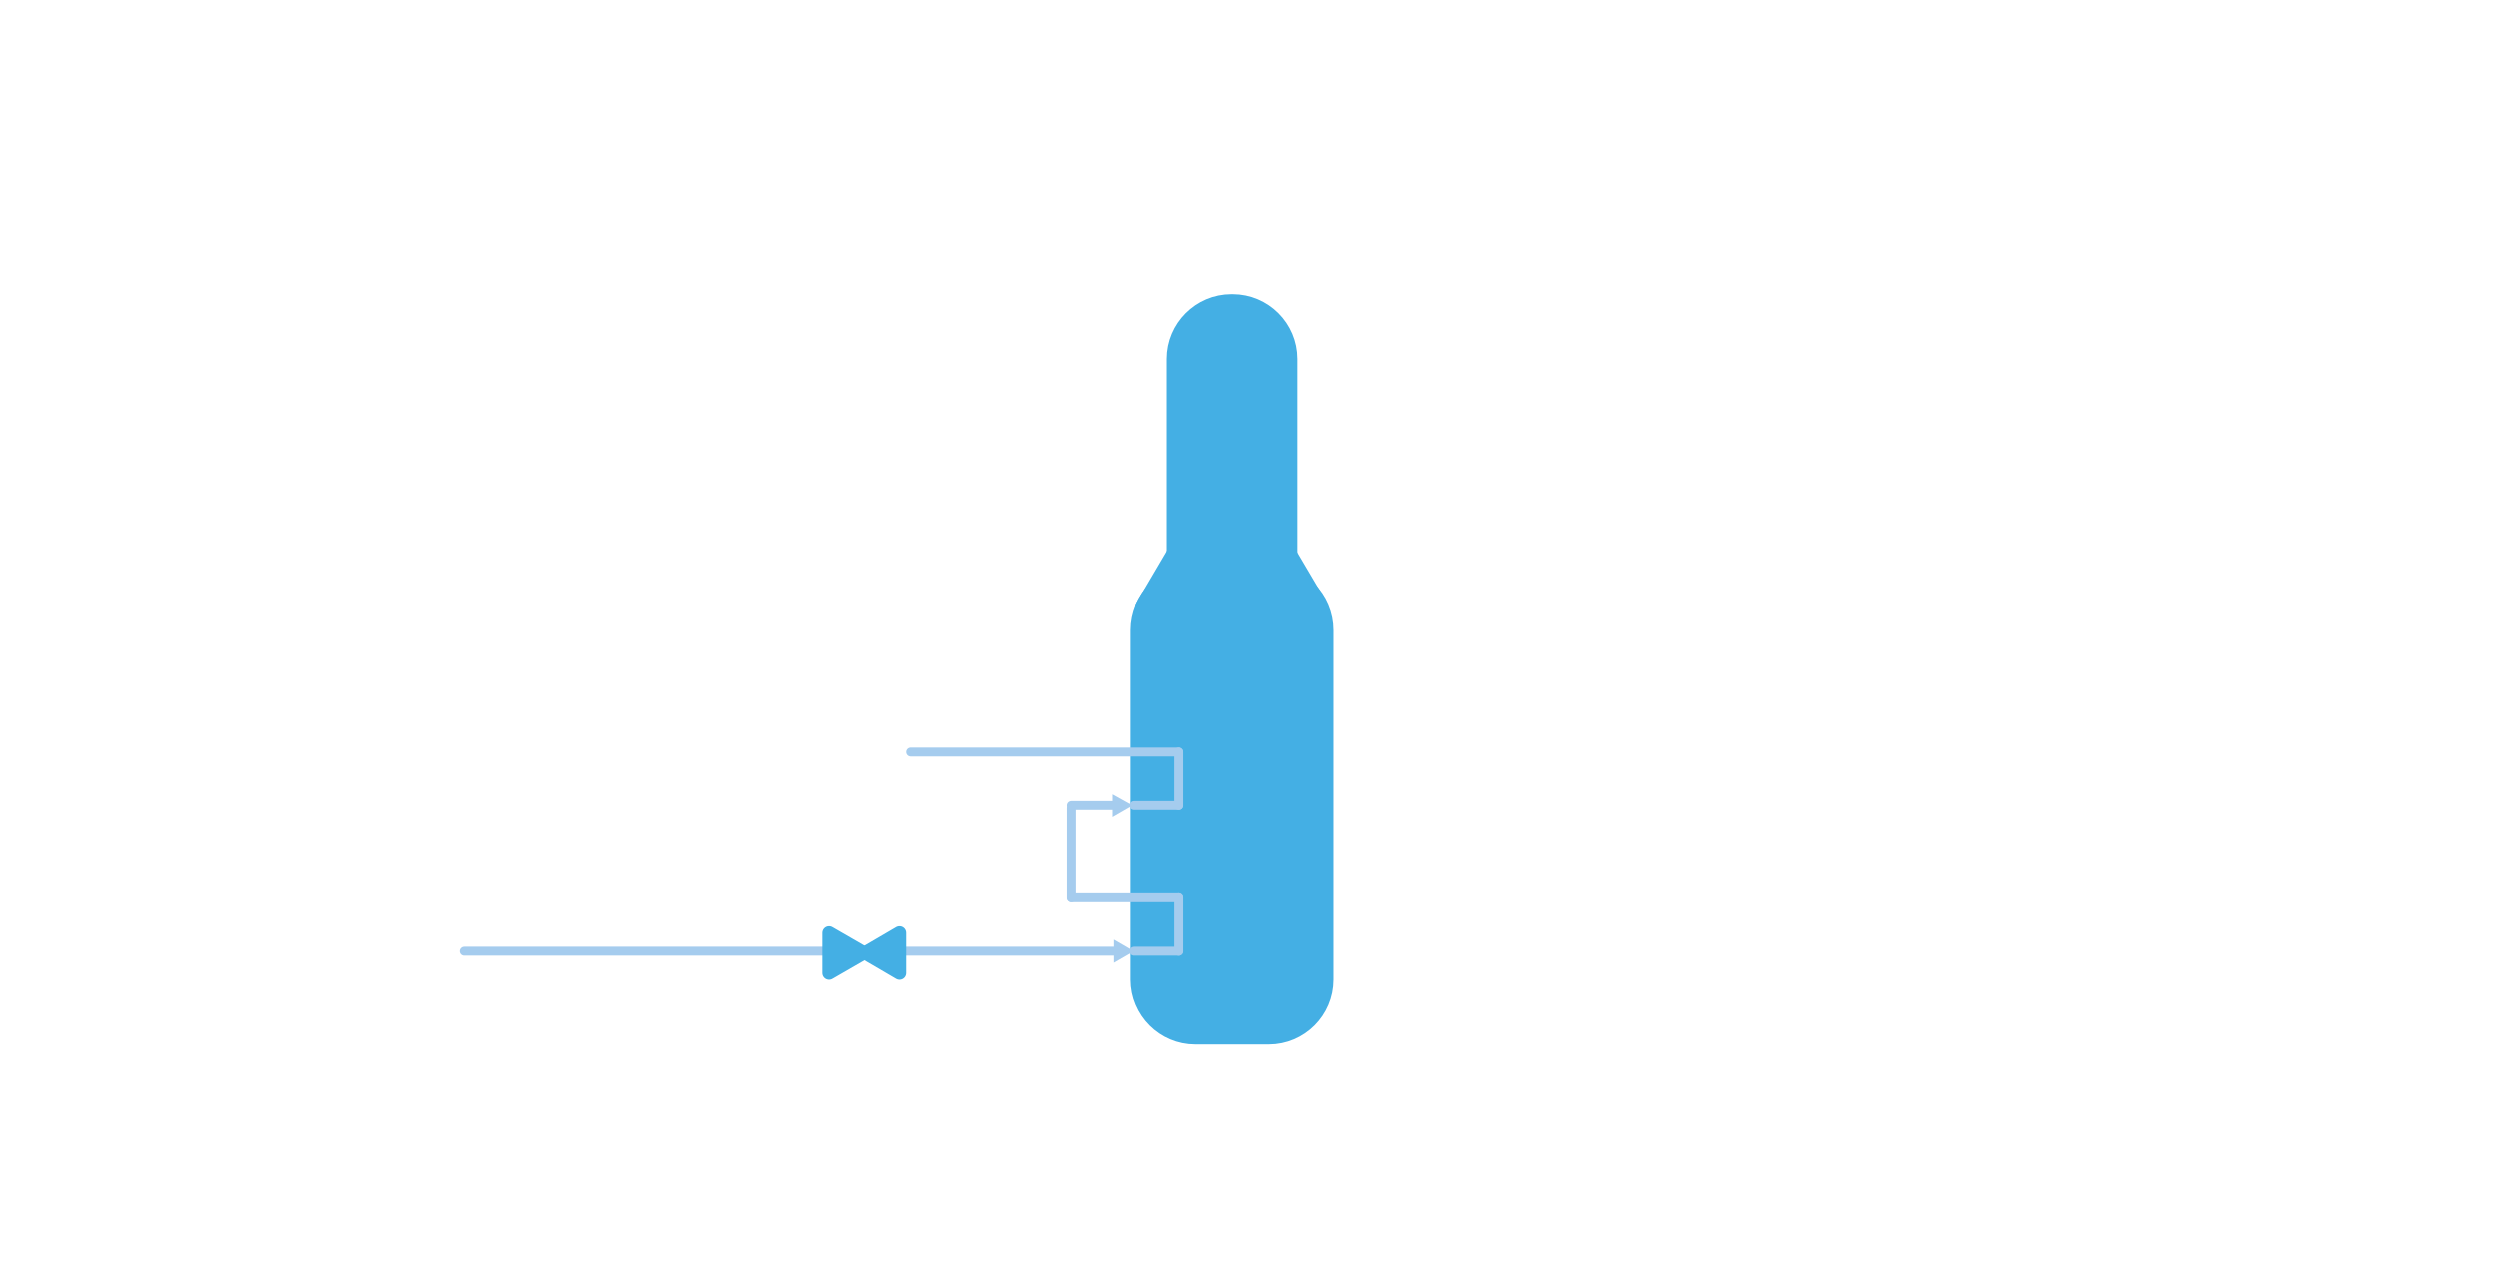
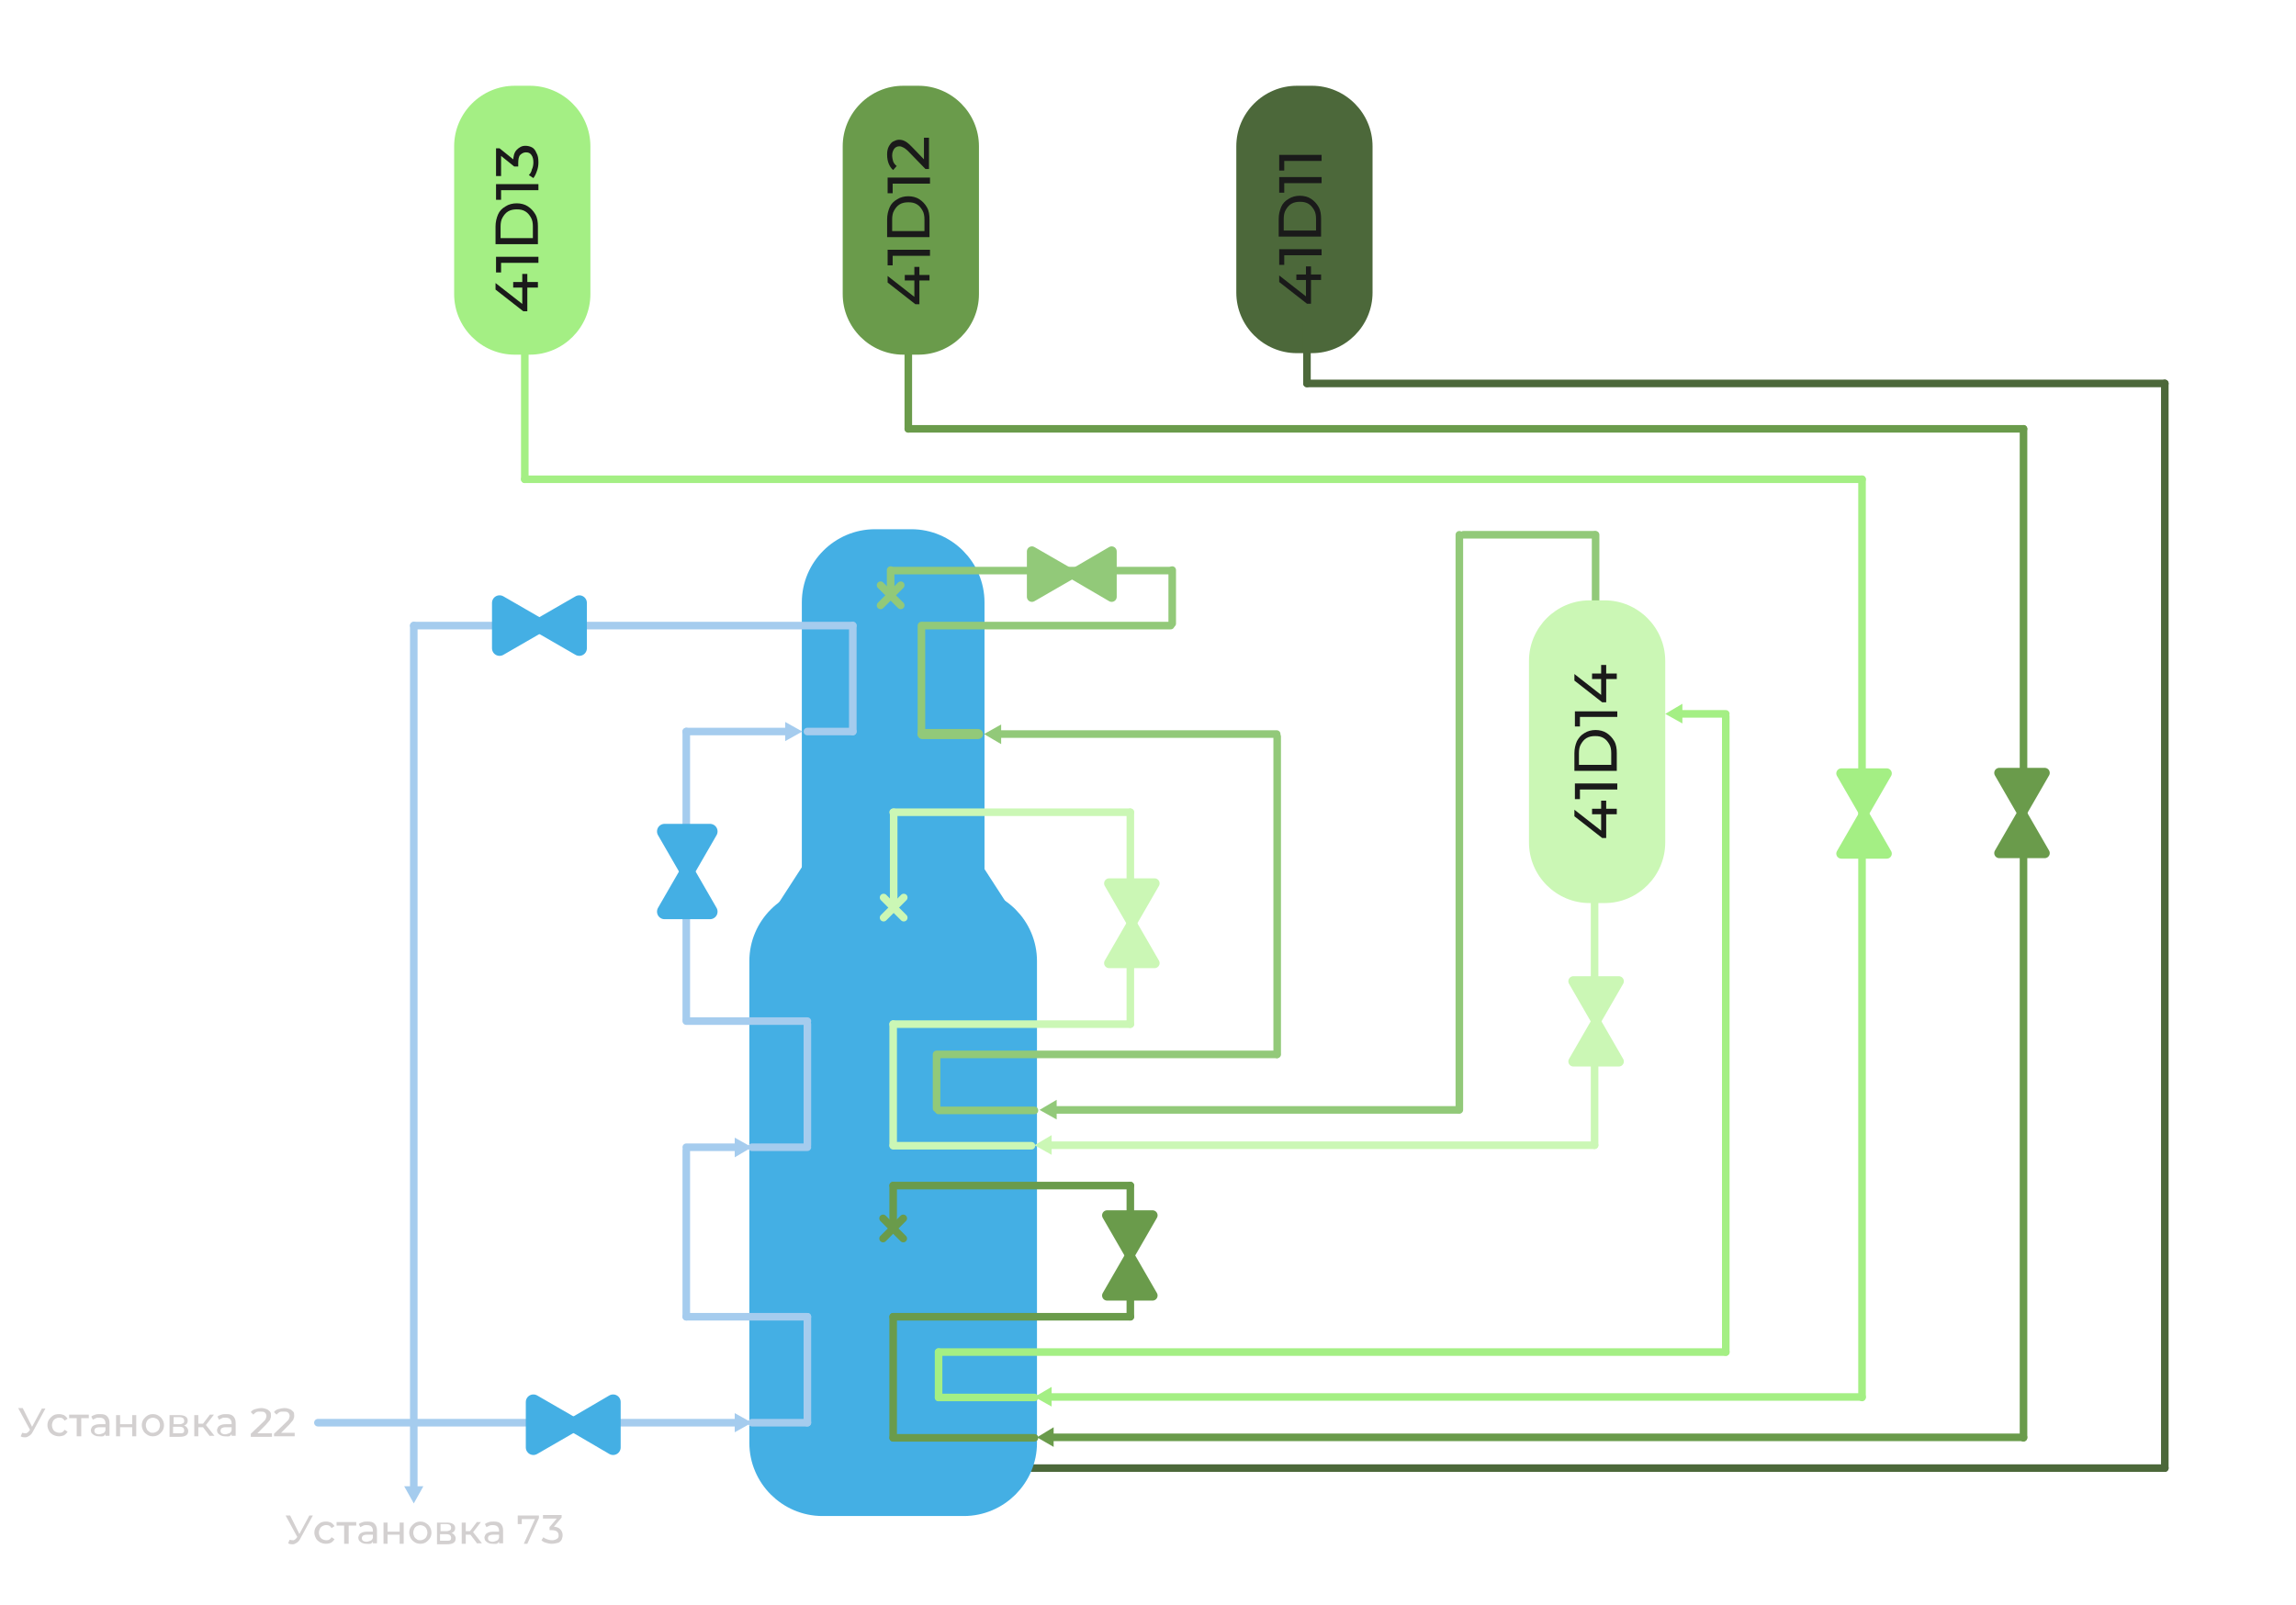
- <svg xmlns="http://www.w3.org/2000/svg" version="1.1" id="Слой_1" x="0px" y="0px" viewBox="0 0 560 288" style="enable-background:new 0 0 560 288;" xml:space="preserve">
+ <svg xmlns="http://www.w3.org/2000/svg" version="1.1" id="Слой_1" x="0px" y="0px" viewBox="0 0 455 318" style="enable-background:new 0 0 455 318;" xml:space="preserve">
  <style type="text/css">
- 	.st0{fill:none;stroke:#A5CCEE;stroke-width:2;stroke-linecap:round;stroke-linejoin:round;}
- 	.st1{fill:#A5CCEE;}
- 	.st2{fill:#44AFE4;stroke:#44AFE4;stroke-width:5;stroke-linecap:round;stroke-linejoin:round;stroke-miterlimit:10;}
- 	.st3{fill:none;stroke:#A5CCEE;stroke-width:2;stroke-linecap:round;stroke-linejoin:round;stroke-miterlimit:10;}
- 	.st4{fill:#44AFE4;stroke:#44AFE4;stroke-width:3;stroke-linecap:round;stroke-linejoin:round;stroke-miterlimit:10;}
+ 	.st0{fill:none;stroke:#92C979;stroke-width:1.5;stroke-linecap:round;stroke-linejoin:round;stroke-miterlimit:10;}
+ 	.st1{fill:none;stroke:#4C683A;stroke-width:1.5;stroke-linecap:round;stroke-linejoin:round;stroke-miterlimit:10;}
+ 	.st2{fill:none;stroke:#A5CCEE;stroke-width:1.5;stroke-linecap:round;stroke-linejoin:round;}
+ 	.st3{fill:#A5CCEE;}
+ 	.st4{fill:#44AFE4;stroke:#44AFE4;stroke-width:5;stroke-linecap:round;stroke-linejoin:round;stroke-miterlimit:10;}
+ 	.st5{fill:none;stroke:#A5CCEE;stroke-width:1.5;stroke-linecap:round;stroke-linejoin:round;stroke-miterlimit:10;}
+ 	.st6{fill:none;stroke:#6A9B4B;stroke-width:1.5;stroke-linecap:round;stroke-linejoin:round;stroke-miterlimit:10;}
+ 	.st7{fill:none;stroke:#A4EF84;stroke-width:1.5;stroke-linecap:round;stroke-linejoin:round;stroke-miterlimit:10;}
+ 	.st8{fill:#44AFE4;stroke:#44AFE4;stroke-width:3;stroke-linecap:round;stroke-linejoin:round;stroke-miterlimit:10;}
+ 	.st9{fill:none;stroke:#6A9B4B;stroke-width:1.5;stroke-linecap:round;stroke-linejoin:round;}
+ 	.st10{fill:#6A9B4B;}
+ 	.st11{fill:none;stroke:#A4EF84;stroke-width:1.5;stroke-linecap:round;stroke-linejoin:round;}
+ 	.st12{fill:#A4EF84;}
+ 	.st13{fill:#6A9B4B;stroke:#6A9B4B;stroke-width:2;stroke-linecap:round;stroke-linejoin:round;stroke-miterlimit:10;}
+ 	.st14{fill:none;stroke:#CBF7B5;stroke-width:1.5;stroke-linecap:round;stroke-linejoin:round;stroke-miterlimit:10;}
+ 	.st15{fill:none;stroke:#CBF7B5;stroke-width:1.5;stroke-linecap:round;stroke-linejoin:round;}
+ 	.st16{fill:#CBF7B5;}
+ 	.st17{fill:none;stroke:#92C979;stroke-width:1.5;stroke-linecap:round;stroke-linejoin:round;}
+ 	.st18{fill:#92C979;}
+ 	.st19{fill:#CBF7B5;stroke:#CBF7B5;stroke-width:2;stroke-linecap:round;stroke-linejoin:round;stroke-miterlimit:10;}
+ 	.st20{fill:none;stroke:#92C979;stroke-width:2;stroke-linecap:round;stroke-linejoin:round;stroke-miterlimit:10;}
+ 	.st21{fill:#92C979;stroke:#92C979;stroke-width:2;stroke-linecap:round;stroke-linejoin:round;stroke-miterlimit:10;}
+ 	.st22{fill:#4C683A;}
+ 	.st23{fill:#A4EF84;stroke:#A4EF84;stroke-width:2;stroke-linecap:round;stroke-linejoin:round;stroke-miterlimit:10;}
+ 	.st24{fill:#1A1A1A;}
+ 	.st25{fill:#D3D0D0;}
</style>
-   <g>
-     <g>
-       <line class="st0" x1="240" y1="180.4" x2="250" y2="180.4" />
-       <g>
-         <polygon class="st1" points="249.2,183 253.7,180.4 249.2,177.9    " />
-       </g>
-     </g>
-   </g>
-   <g>
-     <path class="st2" d="M284.2,231.4h-16.5c-6.6,0-12-5.4-12-12v-78.3c0-6.6,5.4-12,12-12h16.5c6.6,0,12,5.4,12,12v78.3   C296.2,226,290.8,231.4,284.2,231.4z" />
-     <path class="st2" d="M276.1,137.2h-0.3c-6.6,0-12-5.4-12-12V80.4c0-6.6,5.4-12,12-12h0.3c6.6,0,12,5.4,12,12v44.8   C288.1,131.8,282.7,137.2,276.1,137.2z" />
-     <line class="st2" x1="256.7" y1="136.3" x2="277" y2="101.8" />
-     <line class="st2" x1="294.8" y1="135.9" x2="274.5" y2="101.5" />
-   </g>
-   <line class="st3" x1="240" y1="201" x2="240" y2="181" />
-   <line class="st3" x1="264" y1="213" x2="264" y2="201" />
-   <line class="st3" x1="240" y1="201" x2="264" y2="201" />
-   <line class="st3" x1="254" y1="213" x2="264" y2="213" />
-   <g>
-     <g>
-       <line class="st0" x1="104" y1="213" x2="250.3" y2="213" />
-       <g>
-         <polygon class="st1" points="249.5,215.6 254,213 249.5,210.4    " />
-       </g>
-     </g>
-   </g>
-   <g>
-     <polygon class="st4" points="193.5,213.4 185.7,208.9 185.7,217.9  " />
-     <polygon class="st4" points="193.8,213.4 201.5,208.9 201.5,217.9  " />
-   </g>
-   <line class="st3" x1="264" y1="180.4" x2="264" y2="168.4" />
-   <line class="st3" x1="204" y1="168.4" x2="264" y2="168.4" />
-   <line class="st3" x1="254" y1="180.4" x2="264" y2="180.4" />
+   <line class="st0" x1="316.2" y1="119" x2="316.2" y2="106" />
+   <line class="st1" x1="204" y1="291" x2="429" y2="291" />
+   <g>
+     <g>
+       <line class="st2" x1="136" y1="227.4" x2="146.2" y2="227.4" />
+       <g>
+         <polygon class="st3" points="145.6,229.4 149,227.4 145.6,225.5    " />
+       </g>
+     </g>
+   </g>
+   <g>
+     <path class="st4" d="M191,298h-28c-6.6,0-12-5.4-12-12v-95.5c0-6.6,5.4-12,12-12h28c6.6,0,12,5.4,12,12V286   C203,292.6,197.6,298,191,298z" />
+     <path class="st4" d="M180.6,187.9h-7.2c-6.6,0-12-5.4-12-12v-56.5c0-6.6,5.4-12,12-12h7.2c6.6,0,12,5.4,12,12v56.5   C192.6,182.5,187.2,187.9,180.6,187.9z" />
+     <line class="st4" x1="152.3" y1="186.7" x2="178.3" y2="146.5" />
+     <line class="st4" x1="201.2" y1="186.3" x2="175.2" y2="146.1" />
+   </g>
+   <line class="st5" x1="136" y1="261" x2="136" y2="228" />
+   <line class="st5" x1="160" y1="282" x2="160" y2="261" />
+   <line class="st6" x1="177" y1="285" x2="177" y2="261" />
+   <line class="st7" x1="186" y1="277" x2="186" y2="268" />
+   <line class="st5" x1="136" y1="261" x2="160" y2="261" />
+   <line class="st5" x1="149" y1="282" x2="160" y2="282" />
+   <g>
+     <g>
+       <line class="st2" x1="63" y1="282" x2="146.2" y2="282" />
+       <g>
+         <polygon class="st3" points="145.6,283.9 149,282 145.6,280.1    " />
+       </g>
+     </g>
+   </g>
+   <g>
+     <polygon class="st8" points="113.5,282.4 105.7,277.9 105.7,286.9  " />
+     <polygon class="st8" points="113.8,282.4 121.5,277.9 121.5,286.9  " />
+   </g>
+   <line class="st5" x1="136" y1="202.4" x2="160" y2="202.4" />
+   <line class="st5" x1="149" y1="227.4" x2="160" y2="227.4" />
+   <g>
+     <g>
+       <line class="st2" x1="136" y1="145" x2="156.2" y2="145" />
+       <g>
+         <polygon class="st3" points="155.6,146.9 159,145 155.6,143.1    " />
+       </g>
+     </g>
+   </g>
+   <line class="st5" x1="160" y1="145" x2="169" y2="145" />
+   <line class="st5" x1="160" y1="227" x2="160" y2="203" />
+   <line class="st5" x1="136" y1="202" x2="136" y2="145" />
+   <line class="st5" x1="169" y1="145" x2="169" y2="124" />
+   <line class="st5" x1="82" y1="124" x2="169" y2="124" />
+   <g>
+     <polygon class="st8" points="136.2,172.9 131.7,180.7 140.7,180.7  " />
+     <polygon class="st8" points="136.2,172.6 131.7,164.8 140.7,164.8  " />
+   </g>
+   <g>
+     <polygon class="st8" points="106.8,124 99,119.5 99,128.5  " />
+     <polygon class="st8" points="107,124 114.8,119.5 114.8,128.5  " />
+   </g>
+   <g>
+     <g>
+       <line class="st2" x1="82" y1="295.2" x2="82" y2="124" />
+       <g>
+         <polygon class="st3" points="83.9,294.6 82,298 80.1,294.6    " />
+       </g>
+     </g>
+   </g>
+   <line class="st6" x1="177" y1="285" x2="205" y2="285" />
+   <g>
+     <g>
+       <line class="st9" x1="401" y1="284.9" x2="208.3" y2="284.9" />
+       <g>
+         <polygon class="st10" points="208.8,282.9 205.5,284.9 208.8,286.8    " />
+       </g>
+     </g>
+   </g>
+   <g>
+     <g>
+       <line class="st11" x1="369" y1="276.9" x2="207.8" y2="276.9" />
+       <g>
+         <polygon class="st12" points="208.4,274.9 205,276.9 208.4,278.8    " />
+       </g>
+     </g>
+   </g>
+   <line class="st7" x1="186" y1="277" x2="205" y2="277" />
+   <line class="st6" x1="177" y1="235" x2="224" y2="235" />
+   <line class="st6" x1="224" y1="261" x2="224" y2="235" />
+   <line class="st6" x1="177" y1="261" x2="224" y2="261" />
+   <g>
+     <polygon class="st13" points="223.9,249 219.4,256.8 228.4,256.8  " />
+     <polygon class="st13" points="223.9,248.7 219.4,240.9 228.4,240.9  " />
+   </g>
+   <line class="st7" x1="186" y1="268" x2="342" y2="268" />
+   <line class="st6" x1="177" y1="242" x2="177" y2="235" />
+   <line class="st14" x1="177" y1="227" x2="177" y2="203" />
+   <g>
+     <g>
+       <line class="st15" x1="316" y1="227" x2="207.8" y2="227" />
+       <g>
+         <polygon class="st16" points="208.4,225 205,227 208.4,228.9    " />
+       </g>
+     </g>
+   </g>
+   <line class="st14" x1="177" y1="227.1" x2="204.4" y2="227.1" />
+   <g>
+     <g>
+       <line class="st17" x1="289" y1="220" x2="208.8" y2="220" />
+       <g>
+         <polygon class="st18" points="209.4,218 206,220 209.4,221.9    " />
+       </g>
+     </g>
+   </g>
+   <line class="st0" x1="186" y1="220.1" x2="205" y2="220.1" />
+   <line class="st0" x1="185.6" y1="219.7" x2="185.6" y2="209" />
+   <line class="st14" x1="177" y1="203" x2="224" y2="203" />
+   <line class="st14" x1="224" y1="203" x2="224" y2="161" />
+   <line class="st14" x1="177" y1="161" x2="224" y2="161" />
+   <line class="st14" x1="177.1" y1="178.4" x2="177.1" y2="161" />
+   <g>
+     <polygon class="st19" points="224.3,183.1 219.8,190.9 228.8,190.9  " />
+     <polygon class="st19" points="224.3,182.9 219.8,175.1 228.8,175.1  " />
+   </g>
+   <line class="st0" x1="186" y1="209" x2="253" y2="209" />
+   <line class="st0" x1="253.1" y1="209" x2="253.1" y2="146" />
+   <g>
+     <g>
+       <line class="st17" x1="253" y1="145.5" x2="197.8" y2="145.5" />
+       <g>
+         <polygon class="st18" points="198.4,143.6 195,145.5 198.4,147.5    " />
+       </g>
+     </g>
+   </g>
+   <line class="st20" x1="182.8" y1="145.5" x2="193.8" y2="145.5" />
+   <line class="st0" x1="182.6" y1="145.1" x2="182.6" y2="124" />
+   <line class="st0" x1="183" y1="124" x2="232" y2="124" />
+   <line class="st0" x1="232.3" y1="123.6" x2="232.3" y2="113" />
+   <line class="st0" x1="177" y1="113.1" x2="232" y2="113.1" />
+   <g>
+     <polygon class="st21" points="212.6,113.8 220.3,118.3 220.3,109.3  " />
+     <polygon class="st21" points="212.3,113.8 204.5,118.3 204.5,109.3  " />
+   </g>
+   <path class="st16" d="M330,131v36c0,6.6-5.4,12-12,12h-3c-6.6,0-12-5.4-12-12v-36c0-6.6,5.4-12,12-12h3C324.6,119,330,124.4,330,131  z" />
+   <g>
+     <polygon class="st19" points="316.3,202.6 311.8,210.4 320.8,210.4  " />
+     <polygon class="st19" points="316.3,202.3 311.8,194.5 320.8,194.5  " />
+   </g>
+   <line class="st14" x1="316" y1="227" x2="316" y2="172" />
+   <line class="st0" x1="289.2" y1="220" x2="289.2" y2="106" />
+   <line class="st0" x1="290" y1="106" x2="316" y2="106" />
+   <line class="st7" x1="342" y1="268" x2="342" y2="142" />
+   <g>
+     <g>
+       <line class="st11" x1="342" y1="141.5" x2="332.8" y2="141.5" />
+       <g>
+         <polygon class="st12" points="333.4,139.5 330,141.5 333.4,143.4    " />
+       </g>
+     </g>
+   </g>
+   <path class="st10" d="M194,29v29.3c0,6.6-5.4,12-12,12h-3c-6.6,0-12-5.4-12-12V29c0-6.6,5.4-12,12-12h3C188.6,17,194,22.4,194,29z" />
+   <path class="st12" d="M117,29v29.3c0,6.6-5.4,12-12,12h-3c-6.6,0-12-5.4-12-12V29c0-6.6,5.4-12,12-12h3C111.6,17,117,22.4,117,29z" />
+   <path class="st22" d="M272,29v29c0,6.6-5.4,12-12,12h-3c-6.6,0-12-5.4-12-12V29c0-6.6,5.4-12,12-12h3C266.6,17,272,22.4,272,29z" />
+   <line class="st7" x1="104" y1="95" x2="104" y2="70" />
+   <line class="st7" x1="104" y1="95" x2="369" y2="95" />
+   <line class="st7" x1="369" y1="277" x2="369" y2="95" />
+   <line class="st6" x1="180" y1="85" x2="401" y2="85" />
+   <line class="st6" x1="180" y1="85" x2="180" y2="70" />
+   <g>
+     <polygon class="st23" points="369.4,161.4 364.9,169.2 373.9,169.2  " />
+     <polygon class="st23" points="369.4,161.1 364.9,153.3 373.9,153.3  " />
+   </g>
+   <line class="st6" x1="401" y1="285" x2="401" y2="85" />
+   <g>
+     <polygon class="st13" points="400.7,161.3 396.2,169.1 405.2,169.1  " />
+     <polygon class="st13" points="400.7,161 396.2,153.2 405.2,153.2  " />
+   </g>
+   <line class="st1" x1="429" y1="291" x2="429" y2="76" />
+   <line class="st1" x1="259" y1="76" x2="259" y2="64" />
+   <line class="st1" x1="259" y1="76" x2="429" y2="76" />
+   <g>
+     <line class="st0" x1="174.5" y1="116" x2="178.5" y2="120" />
+     <line class="st0" x1="174.5" y1="120" x2="178.5" y2="116" />
+   </g>
+   <g>
+     <line class="st14" x1="175.1" y1="177.9" x2="179.1" y2="181.9" />
+     <line class="st14" x1="175.1" y1="181.9" x2="179.1" y2="177.9" />
+   </g>
+   <g>
+     <line class="st6" x1="175" y1="241.5" x2="179" y2="245.5" />
+     <line class="st6" x1="175" y1="245.5" x2="179" y2="241.5" />
+   </g>
+   <line class="st0" x1="176.5" y1="116.8" x2="176.5" y2="113" />
+   <g>
+     <g>
+       <path class="st24" d="M104.5,61.7h-0.8l-5.5-4.3v-1.3l5.5,4.3l-0.2,0.6v-6.7h1V61.7z M106.6,57h-2.1l-1,0h-1.8v-1.1h4.9V57z" />
+       <path class="st24" d="M106.6,52.1h-7.9l0.6-0.5V54h-1v-3.1h8.4V52.1z" />
+       <path class="st24" d="M106.6,48.4h-8.4v-3.5c0-0.9,0.2-1.7,0.5-2.4s0.8-1.2,1.5-1.6c0.6-0.4,1.4-0.6,2.2-0.6    c0.8,0,1.6,0.2,2.2,0.6c0.6,0.4,1.1,0.9,1.5,1.6s0.5,1.5,0.5,2.4V48.4z M105.6,47.2v-2.3c0-0.7-0.1-1.3-0.4-1.8    c-0.3-0.5-0.6-0.9-1.1-1.2c-0.5-0.3-1-0.4-1.7-0.4c-0.6,0-1.2,0.1-1.7,0.4c-0.5,0.3-0.8,0.7-1.1,1.2c-0.3,0.5-0.4,1.1-0.4,1.8v2.3    H105.6z" />
+       <path class="st24" d="M106.6,37.7h-7.9l0.6-0.5v2.4h-1v-3.1h8.4V37.7z" />
+       <path class="st24" d="M106.7,32.2c0,0.6-0.1,1.2-0.3,1.7c-0.2,0.6-0.4,1-0.7,1.4l-0.9-0.6c0.3-0.3,0.5-0.6,0.6-1.1    c0.2-0.4,0.3-0.9,0.3-1.4c0-0.6-0.1-1.1-0.4-1.5s-0.6-0.5-1.1-0.5c-0.4,0-0.8,0.2-1.1,0.5s-0.4,0.9-0.4,1.6v0.7h-0.8l-3.1-2.5    l0.5-0.2v4.6h-1v-5.5H99l3.1,2.5l-0.4,0.6V32c0-1,0.2-1.8,0.7-2.3c0.5-0.5,1-0.8,1.7-0.8c0.5,0,0.9,0.1,1.3,0.3    c0.4,0.2,0.7,0.6,0.9,1.1C106.6,30.8,106.7,31.4,106.7,32.2z" />
+     </g>
+   </g>
+   <g>
+     <g>
+       <path class="st24" d="M182.2,60.3h-0.8l-5.5-4.3v-1.3l5.5,4.3l-0.2,0.6v-6.7h1V60.3z M184.2,55.6h-2.1l-1,0h-1.8v-1.1h4.9V55.6z" />
+       <path class="st24" d="M184.2,50.7h-7.9l0.6-0.5v2.4h-1v-3.1h8.4V50.7z" />
+       <path class="st24" d="M184.2,47h-8.4v-3.5c0-0.9,0.2-1.7,0.5-2.4s0.8-1.2,1.5-1.6c0.6-0.4,1.4-0.6,2.2-0.6c0.8,0,1.6,0.2,2.2,0.6    c0.6,0.4,1.1,0.9,1.5,1.6s0.5,1.5,0.5,2.4V47z M183.2,45.8v-2.3c0-0.7-0.1-1.3-0.4-1.8c-0.3-0.5-0.6-0.9-1.1-1.2    c-0.5-0.3-1-0.4-1.7-0.4c-0.6,0-1.2,0.1-1.7,0.4c-0.5,0.3-0.8,0.7-1.1,1.2c-0.3,0.5-0.4,1.1-0.4,1.8v2.3H183.2z" />
+       <path class="st24" d="M184.2,36.4h-7.9l0.6-0.5v2.4h-1v-3.1h8.4V36.4z" />
+       <path class="st24" d="M184.2,33.5h-0.8l-3.3-3.4c-0.3-0.3-0.5-0.5-0.8-0.7s-0.4-0.2-0.6-0.3c-0.2-0.1-0.4-0.1-0.5-0.1    c-0.4,0-0.8,0.2-1,0.5c-0.2,0.3-0.4,0.7-0.4,1.3c0,0.4,0.1,0.9,0.2,1.2s0.4,0.7,0.7,0.9l-0.7,0.8c-0.4-0.3-0.7-0.8-0.9-1.3    c-0.2-0.5-0.3-1.1-0.3-1.8c0-0.6,0.1-1.1,0.3-1.5c0.2-0.4,0.5-0.8,0.8-1c0.4-0.2,0.8-0.4,1.2-0.4c0.3,0,0.5,0,0.8,0.1    c0.3,0.1,0.5,0.2,0.8,0.4c0.3,0.2,0.6,0.5,1,0.9l2.9,3l-0.5,0.3v-5.1h1V33.5z" />
+     </g>
+   </g>
+   <g>
+     <g>
+       <path class="st24" d="M259.8,60.2h-0.8l-5.5-4.3v-1.3l5.5,4.3l-0.2,0.6v-6.7h1V60.2z M261.8,55.5h-2.1l-1,0h-1.8v-1.1h4.9V55.5z" />
+       <path class="st24" d="M261.8,50.6h-7.9l0.6-0.5v2.4h-1v-3.1h8.4V50.6z" />
+       <path class="st24" d="M261.8,46.9h-8.4v-3.5c0-0.9,0.2-1.7,0.5-2.4s0.8-1.2,1.5-1.6c0.6-0.4,1.4-0.6,2.2-0.6    c0.8,0,1.6,0.2,2.2,0.6c0.6,0.4,1.1,0.9,1.5,1.6s0.5,1.5,0.5,2.4V46.9z M260.8,45.7v-2.3c0-0.7-0.1-1.3-0.4-1.8    c-0.3-0.5-0.6-0.9-1.1-1.2c-0.5-0.3-1-0.4-1.7-0.4c-0.6,0-1.2,0.1-1.7,0.4c-0.5,0.3-0.8,0.7-1.1,1.2c-0.3,0.5-0.4,1.1-0.4,1.8v2.3    H260.8z" />
+       <path class="st24" d="M261.8,36.3h-7.9l0.6-0.5v2.4h-1v-3.1h8.4V36.3z" />
+       <path class="st24" d="M261.8,31.9h-7.9l0.6-0.5v2.4h-1v-3.1h8.4V31.9z" />
+     </g>
+   </g>
+   <g>
+     <g>
+       <path class="st24" d="M318.3,166.1h-0.8l-5.5-4.3v-1.3l5.5,4.3l-0.2,0.6v-6.7h1V166.1z M320.4,161.4h-2.1l-1,0h-1.8v-1.1h4.9    V161.4z" />
+       <path class="st24" d="M320.4,156.5h-7.9l0.6-0.5v2.4h-1v-3.1h8.4V156.5z" />
+       <path class="st24" d="M320.4,152.8H312v-3.5c0-0.9,0.2-1.7,0.5-2.4c0.4-0.7,0.8-1.2,1.5-1.6c0.6-0.4,1.4-0.6,2.2-0.6    c0.8,0,1.6,0.2,2.2,0.6c0.6,0.4,1.1,0.9,1.5,1.6c0.4,0.7,0.5,1.5,0.5,2.4V152.8z M319.3,151.6v-2.3c0-0.7-0.1-1.3-0.4-1.8    c-0.3-0.5-0.6-0.9-1.1-1.2c-0.5-0.3-1-0.4-1.7-0.4c-0.6,0-1.2,0.1-1.7,0.4c-0.5,0.3-0.8,0.7-1.1,1.2c-0.3,0.5-0.4,1.1-0.4,1.8v2.3    H319.3z" />
+       <path class="st24" d="M320.4,142.1h-7.9l0.6-0.5v2.4h-1V141h8.4V142.1z" />
+       <path class="st24" d="M318.3,139.2h-0.8l-5.5-4.3v-1.3l5.5,4.3l-0.2,0.6v-6.7h1V139.2z M320.4,134.6h-2.1l-1,0h-1.8v-1.1h4.9    V134.6z" />
+     </g>
+   </g>
+   <g>
+     <g>
+       <path class="st25" d="M6.1,283.7l-2.5-4.6h0.9l2,4L6.1,283.7z M4.4,284c0.3,0.1,0.5,0.1,0.8,0.1c0.2-0.1,0.4-0.2,0.6-0.5l0.3-0.4    l0.1-0.1l2.1-3.9H9l-2.5,4.6c-0.2,0.4-0.4,0.6-0.7,0.8s-0.5,0.3-0.8,0.3c-0.3,0-0.6,0-0.9-0.2L4.4,284z" />
+       <path class="st25" d="M11.7,284.7c-0.4,0-0.8-0.1-1.2-0.3c-0.3-0.2-0.6-0.4-0.8-0.8s-0.3-0.7-0.3-1.1c0-0.4,0.1-0.8,0.3-1.1    s0.5-0.6,0.8-0.8c0.3-0.2,0.7-0.3,1.2-0.3c0.4,0,0.7,0.1,1,0.2c0.3,0.2,0.5,0.4,0.7,0.7l-0.6,0.4c-0.1-0.2-0.3-0.4-0.5-0.5    s-0.4-0.1-0.6-0.1c-0.3,0-0.5,0.1-0.7,0.2s-0.4,0.3-0.5,0.5c-0.1,0.2-0.2,0.5-0.2,0.8s0.1,0.6,0.2,0.8c0.1,0.2,0.3,0.4,0.5,0.5    c0.2,0.1,0.5,0.2,0.7,0.2c0.2,0,0.4,0,0.6-0.1c0.2-0.1,0.4-0.3,0.5-0.5l0.6,0.4c-0.2,0.3-0.4,0.5-0.7,0.7    C12.4,284.6,12.1,284.7,11.7,284.7z" />
+       <path class="st25" d="M15.2,284.7v-3.8l0.2,0.2h-1.7v-0.7h3.9v0.7h-1.7l0.2-0.2v3.8H15.2z" />
+       <path class="st25" d="M19.5,284.7c-0.3,0-0.6-0.1-0.8-0.2c-0.2-0.1-0.4-0.3-0.5-0.4s-0.2-0.4-0.2-0.6c0-0.2,0.1-0.4,0.2-0.6    s0.3-0.3,0.5-0.4c0.2-0.1,0.6-0.2,1-0.2H21v0.6h-1.3c-0.4,0-0.6,0.1-0.8,0.2c-0.1,0.1-0.2,0.3-0.2,0.5c0,0.2,0.1,0.4,0.2,0.5    c0.2,0.1,0.4,0.2,0.7,0.2c0.3,0,0.5-0.1,0.8-0.2s0.4-0.3,0.5-0.6l0.2,0.5c-0.1,0.2-0.3,0.4-0.5,0.6S19.9,284.7,19.5,284.7z     M20.9,284.7v-0.9l0-0.2v-1.5c0-0.3-0.1-0.6-0.3-0.8s-0.5-0.3-0.9-0.3c-0.3,0-0.5,0-0.7,0.1c-0.2,0.1-0.4,0.2-0.6,0.3l-0.3-0.6    c0.2-0.2,0.5-0.3,0.8-0.4c0.3-0.1,0.6-0.1,1-0.1c0.6,0,1,0.1,1.3,0.4c0.3,0.3,0.5,0.7,0.5,1.3v2.6H20.9z" />
+       <path class="st25" d="M23,284.7v-4.2h0.8v1.8h2.4v-1.8H27v4.2h-0.8v-1.8h-2.4v1.8H23z" />
+       <path class="st25" d="M30.3,284.7c-0.4,0-0.8-0.1-1.1-0.3c-0.3-0.2-0.6-0.4-0.8-0.8s-0.3-0.7-0.3-1.1c0-0.4,0.1-0.8,0.3-1.1    c0.2-0.3,0.5-0.6,0.8-0.8s0.7-0.3,1.1-0.3c0.4,0,0.8,0.1,1.1,0.3c0.3,0.2,0.6,0.4,0.8,0.8c0.2,0.3,0.3,0.7,0.3,1.1    c0,0.4-0.1,0.8-0.3,1.1c-0.2,0.3-0.5,0.6-0.8,0.8C31.1,284.6,30.7,284.7,30.3,284.7z M30.3,284c0.3,0,0.5-0.1,0.7-0.2    c0.2-0.1,0.4-0.3,0.5-0.5c0.1-0.2,0.2-0.5,0.2-0.8c0-0.3-0.1-0.6-0.2-0.8c-0.1-0.2-0.3-0.4-0.5-0.5s-0.5-0.2-0.7-0.2    s-0.5,0.1-0.7,0.2s-0.4,0.3-0.5,0.5c-0.1,0.2-0.2,0.5-0.2,0.8c0,0.3,0.1,0.6,0.2,0.8c0.1,0.2,0.3,0.4,0.5,0.5    C29.8,284,30,284,30.3,284z" />
+       <path class="st25" d="M33.6,284.7v-4.2h2c0.5,0,0.9,0.1,1.2,0.3c0.3,0.2,0.4,0.5,0.4,0.8s-0.1,0.6-0.4,0.8    c-0.3,0.2-0.6,0.3-1.1,0.3l0.1-0.2c0.5,0,0.9,0.1,1.1,0.3s0.4,0.5,0.4,0.8c0,0.4-0.1,0.7-0.4,0.9c-0.3,0.2-0.7,0.3-1.3,0.3H33.6z     M34.4,282.3h1.2c0.3,0,0.5-0.1,0.7-0.2s0.2-0.3,0.2-0.5c0-0.2-0.1-0.4-0.2-0.5s-0.4-0.2-0.7-0.2h-1.2V282.3z M34.4,284.1h1.2    c0.3,0,0.6,0,0.7-0.1c0.2-0.1,0.2-0.3,0.2-0.5c0-0.2-0.1-0.4-0.2-0.5c-0.1-0.1-0.4-0.2-0.7-0.2h-1.3V284.1z" />
+       <path class="st25" d="M38.5,284.7v-4.2h0.8v4.2H38.5z M39.1,282.9v-0.7h1.4v0.7H39.1z M40.7,282.6l-0.7-0.1l1.6-2.1h0.8    L40.7,282.6z M41.6,284.7l-1.6-2.1l0.6-0.4l1.9,2.4H41.6z" />
+       <path class="st25" d="M44.5,284.7c-0.3,0-0.6-0.1-0.8-0.2c-0.2-0.1-0.4-0.3-0.5-0.4s-0.2-0.4-0.2-0.6c0-0.2,0.1-0.4,0.2-0.6    s0.3-0.3,0.5-0.4c0.2-0.1,0.6-0.2,1-0.2H46v0.6h-1.3c-0.4,0-0.6,0.1-0.8,0.2c-0.1,0.1-0.2,0.3-0.2,0.5c0,0.2,0.1,0.4,0.2,0.5    c0.2,0.1,0.4,0.2,0.7,0.2c0.3,0,0.5-0.1,0.8-0.2s0.4-0.3,0.5-0.6l0.2,0.5c-0.1,0.2-0.3,0.4-0.5,0.6S44.9,284.7,44.5,284.7z     M45.9,284.7v-0.9l0-0.2v-1.5c0-0.3-0.1-0.6-0.3-0.8s-0.5-0.3-0.9-0.3c-0.3,0-0.5,0-0.7,0.1c-0.2,0.1-0.4,0.2-0.6,0.3l-0.3-0.6    c0.2-0.2,0.5-0.3,0.8-0.4c0.3-0.1,0.6-0.1,1-0.1c0.6,0,1,0.1,1.3,0.4c0.3,0.3,0.5,0.7,0.5,1.3v2.6H45.9z" />
+       <path class="st25" d="M49.7,284.7v-0.5l2.3-2.2c0.2-0.2,0.4-0.4,0.5-0.5s0.2-0.3,0.2-0.4c0-0.1,0.1-0.2,0.1-0.4    c0-0.3-0.1-0.5-0.3-0.7s-0.5-0.2-0.9-0.2c-0.3,0-0.6,0-0.8,0.1c-0.2,0.1-0.4,0.3-0.6,0.5l-0.5-0.5c0.2-0.3,0.5-0.5,0.9-0.6    c0.4-0.1,0.8-0.2,1.2-0.2c0.4,0,0.7,0.1,1,0.2c0.3,0.1,0.5,0.3,0.7,0.5c0.2,0.2,0.2,0.5,0.2,0.8c0,0.2,0,0.4-0.1,0.5    c0,0.2-0.1,0.4-0.3,0.6s-0.3,0.4-0.6,0.7l-2,2l-0.2-0.3h3.4v0.7H49.7z" />
+       <path class="st25" d="M54.3,284.7v-0.5l2.3-2.2c0.2-0.2,0.4-0.4,0.5-0.5s0.2-0.3,0.2-0.4c0-0.1,0.1-0.2,0.1-0.4    c0-0.3-0.1-0.5-0.3-0.7s-0.5-0.2-0.9-0.2c-0.3,0-0.6,0-0.8,0.1c-0.2,0.1-0.4,0.3-0.6,0.5l-0.5-0.5c0.2-0.3,0.5-0.5,0.9-0.6    c0.4-0.1,0.8-0.2,1.2-0.2c0.4,0,0.7,0.1,1,0.2c0.3,0.1,0.5,0.3,0.7,0.5c0.2,0.2,0.2,0.5,0.2,0.8c0,0.2,0,0.4-0.1,0.5    c0,0.2-0.1,0.4-0.3,0.6s-0.3,0.4-0.6,0.7l-2,2L55,284h3.4v0.7H54.3z" />
+     </g>
+   </g>
+   <g>
+     <g>
+       <path class="st25" d="M59.1,305l-2.5-4.6h0.9l2,4L59.1,305z M57.4,305.2c0.3,0.1,0.5,0.1,0.8,0.1c0.2-0.1,0.4-0.2,0.6-0.5l0.3-0.4    l0.1-0.1l2.1-3.9H62l-2.5,4.6c-0.2,0.4-0.4,0.6-0.7,0.8s-0.5,0.3-0.8,0.3c-0.3,0-0.6,0-0.9-0.2L57.4,305.2z" />
+       <path class="st25" d="M64.6,306c-0.4,0-0.8-0.1-1.2-0.3c-0.3-0.2-0.6-0.4-0.8-0.8s-0.3-0.7-0.3-1.1c0-0.4,0.1-0.8,0.3-1.1    s0.5-0.6,0.8-0.8c0.3-0.2,0.7-0.3,1.2-0.3c0.4,0,0.7,0.1,1,0.2c0.3,0.2,0.5,0.4,0.7,0.7l-0.6,0.4c-0.1-0.2-0.3-0.4-0.5-0.5    s-0.4-0.1-0.6-0.1c-0.3,0-0.5,0.1-0.7,0.2s-0.4,0.3-0.5,0.5c-0.1,0.2-0.2,0.5-0.2,0.8s0.1,0.6,0.2,0.8c0.1,0.2,0.3,0.4,0.5,0.5    c0.2,0.1,0.5,0.2,0.7,0.2c0.2,0,0.4,0,0.6-0.1c0.2-0.1,0.4-0.3,0.5-0.5l0.6,0.4c-0.2,0.3-0.4,0.5-0.7,0.7    C65.4,305.9,65,306,64.6,306z" />
+       <path class="st25" d="M68.2,306v-3.8l0.2,0.2h-1.7v-0.7h3.9v0.7h-1.7l0.2-0.2v3.8H68.2z" />
+       <path class="st25" d="M72.5,306c-0.3,0-0.6-0.1-0.8-0.2c-0.2-0.1-0.4-0.3-0.5-0.4s-0.2-0.4-0.2-0.6c0-0.2,0.1-0.4,0.2-0.6    s0.3-0.3,0.5-0.4c0.2-0.1,0.6-0.2,1-0.2H74v0.6h-1.3c-0.4,0-0.6,0.1-0.8,0.2c-0.1,0.1-0.2,0.3-0.2,0.5c0,0.2,0.1,0.4,0.2,0.5    c0.2,0.1,0.4,0.2,0.7,0.2c0.3,0,0.5-0.1,0.8-0.2s0.4-0.3,0.5-0.6l0.2,0.5c-0.1,0.2-0.3,0.4-0.5,0.6S72.9,306,72.5,306z M73.9,306    v-0.9l0-0.2v-1.5c0-0.3-0.1-0.6-0.3-0.8s-0.5-0.3-0.9-0.3c-0.3,0-0.5,0-0.7,0.1c-0.2,0.1-0.4,0.2-0.6,0.3l-0.3-0.6    c0.2-0.2,0.5-0.3,0.8-0.4c0.3-0.1,0.6-0.1,1-0.1c0.6,0,1,0.1,1.3,0.4c0.3,0.3,0.5,0.7,0.5,1.3v2.6H73.9z" />
+       <path class="st25" d="M76,306v-4.2h0.8v1.8h2.4v-1.8H80v4.2h-0.8v-1.8h-2.4v1.8H76z" />
+       <path class="st25" d="M83.3,306c-0.4,0-0.8-0.1-1.1-0.3c-0.3-0.2-0.6-0.4-0.8-0.8s-0.3-0.7-0.3-1.1c0-0.4,0.1-0.8,0.3-1.1    c0.2-0.3,0.5-0.6,0.8-0.8s0.7-0.3,1.1-0.3c0.4,0,0.8,0.1,1.1,0.3c0.3,0.2,0.6,0.4,0.8,0.8c0.2,0.3,0.3,0.7,0.3,1.1    c0,0.4-0.1,0.8-0.3,1.1c-0.2,0.3-0.5,0.6-0.8,0.8C84.1,305.9,83.7,306,83.3,306z M83.3,305.3c0.3,0,0.5-0.1,0.7-0.2    c0.2-0.1,0.4-0.3,0.5-0.5c0.1-0.2,0.2-0.5,0.2-0.8c0-0.3-0.1-0.6-0.2-0.8c-0.1-0.2-0.3-0.4-0.5-0.5s-0.5-0.2-0.7-0.2    s-0.5,0.1-0.7,0.2s-0.4,0.3-0.5,0.5c-0.1,0.2-0.2,0.5-0.2,0.8c0,0.3,0.1,0.6,0.2,0.8c0.1,0.2,0.3,0.4,0.5,0.5    C82.8,305.3,83,305.3,83.3,305.3z" />
+       <path class="st25" d="M86.6,306v-4.2h2c0.5,0,0.9,0.1,1.2,0.3c0.3,0.2,0.4,0.5,0.4,0.8s-0.1,0.6-0.4,0.8c-0.3,0.2-0.6,0.3-1.1,0.3    l0.1-0.2c0.5,0,0.9,0.1,1.1,0.3s0.4,0.5,0.4,0.8c0,0.4-0.1,0.7-0.4,0.9c-0.3,0.2-0.7,0.3-1.3,0.3H86.6z M87.3,303.5h1.2    c0.3,0,0.5-0.1,0.7-0.2s0.2-0.3,0.2-0.5c0-0.2-0.1-0.4-0.2-0.5s-0.4-0.2-0.7-0.2h-1.2V303.5z M87.3,305.4h1.2c0.3,0,0.6,0,0.7-0.1    c0.2-0.1,0.2-0.3,0.2-0.5c0-0.2-0.1-0.4-0.2-0.5c-0.1-0.1-0.4-0.2-0.7-0.2h-1.3V305.4z" />
+       <path class="st25" d="M91.5,306v-4.2h0.8v4.2H91.5z M92,304.2v-0.7h1.4v0.7H92z M93.6,303.9l-0.7-0.1l1.6-2.1h0.8L93.6,303.9z     M94.6,306l-1.6-2.1l0.6-0.4l1.9,2.4H94.6z" />
+       <path class="st25" d="M97.5,306c-0.3,0-0.6-0.1-0.8-0.2c-0.2-0.1-0.4-0.3-0.5-0.4s-0.2-0.4-0.2-0.6c0-0.2,0.1-0.4,0.2-0.6    s0.3-0.3,0.5-0.4c0.2-0.1,0.6-0.2,1-0.2H99v0.6h-1.3c-0.4,0-0.6,0.1-0.8,0.2c-0.1,0.1-0.2,0.3-0.2,0.5c0,0.2,0.1,0.4,0.2,0.5    c0.2,0.1,0.4,0.2,0.7,0.2c0.3,0,0.5-0.1,0.8-0.2s0.4-0.3,0.5-0.6l0.2,0.5c-0.1,0.2-0.3,0.4-0.5,0.6S97.9,306,97.5,306z M98.9,306    v-0.9l0-0.2v-1.5c0-0.3-0.1-0.6-0.3-0.8s-0.5-0.3-0.9-0.3c-0.3,0-0.5,0-0.7,0.1c-0.2,0.1-0.4,0.2-0.6,0.3l-0.3-0.6    c0.2-0.2,0.5-0.3,0.8-0.4c0.3-0.1,0.6-0.1,1-0.1c0.6,0,1,0.1,1.3,0.4c0.3,0.3,0.5,0.7,0.5,1.3v2.6H98.9z" />
+       <path class="st25" d="M103.8,306l2.4-5.3l0.2,0.4H103l0.4-0.4v1.4h-0.8v-1.7h4.2v0.5l-2.3,5.1H103.8z" />
+       <path class="st25" d="M109.3,306c-0.4,0-0.8-0.1-1.1-0.2c-0.4-0.1-0.7-0.3-0.9-0.5l0.4-0.6c0.2,0.2,0.4,0.3,0.7,0.4    c0.3,0.1,0.6,0.2,1,0.2c0.4,0,0.7-0.1,1-0.3s0.3-0.4,0.3-0.7c0-0.3-0.1-0.5-0.3-0.7s-0.6-0.3-1.1-0.3h-0.4v-0.6l1.7-2l0.1,0.3    h-3.1v-0.7h3.7v0.5l-1.7,2l-0.4-0.2h0.3c0.7,0,1.2,0.2,1.5,0.5c0.3,0.3,0.5,0.7,0.5,1.2c0,0.3-0.1,0.6-0.2,0.9    c-0.2,0.3-0.4,0.5-0.7,0.6S109.8,306,109.3,306z" />
+     </g>
+   </g>
</svg>
